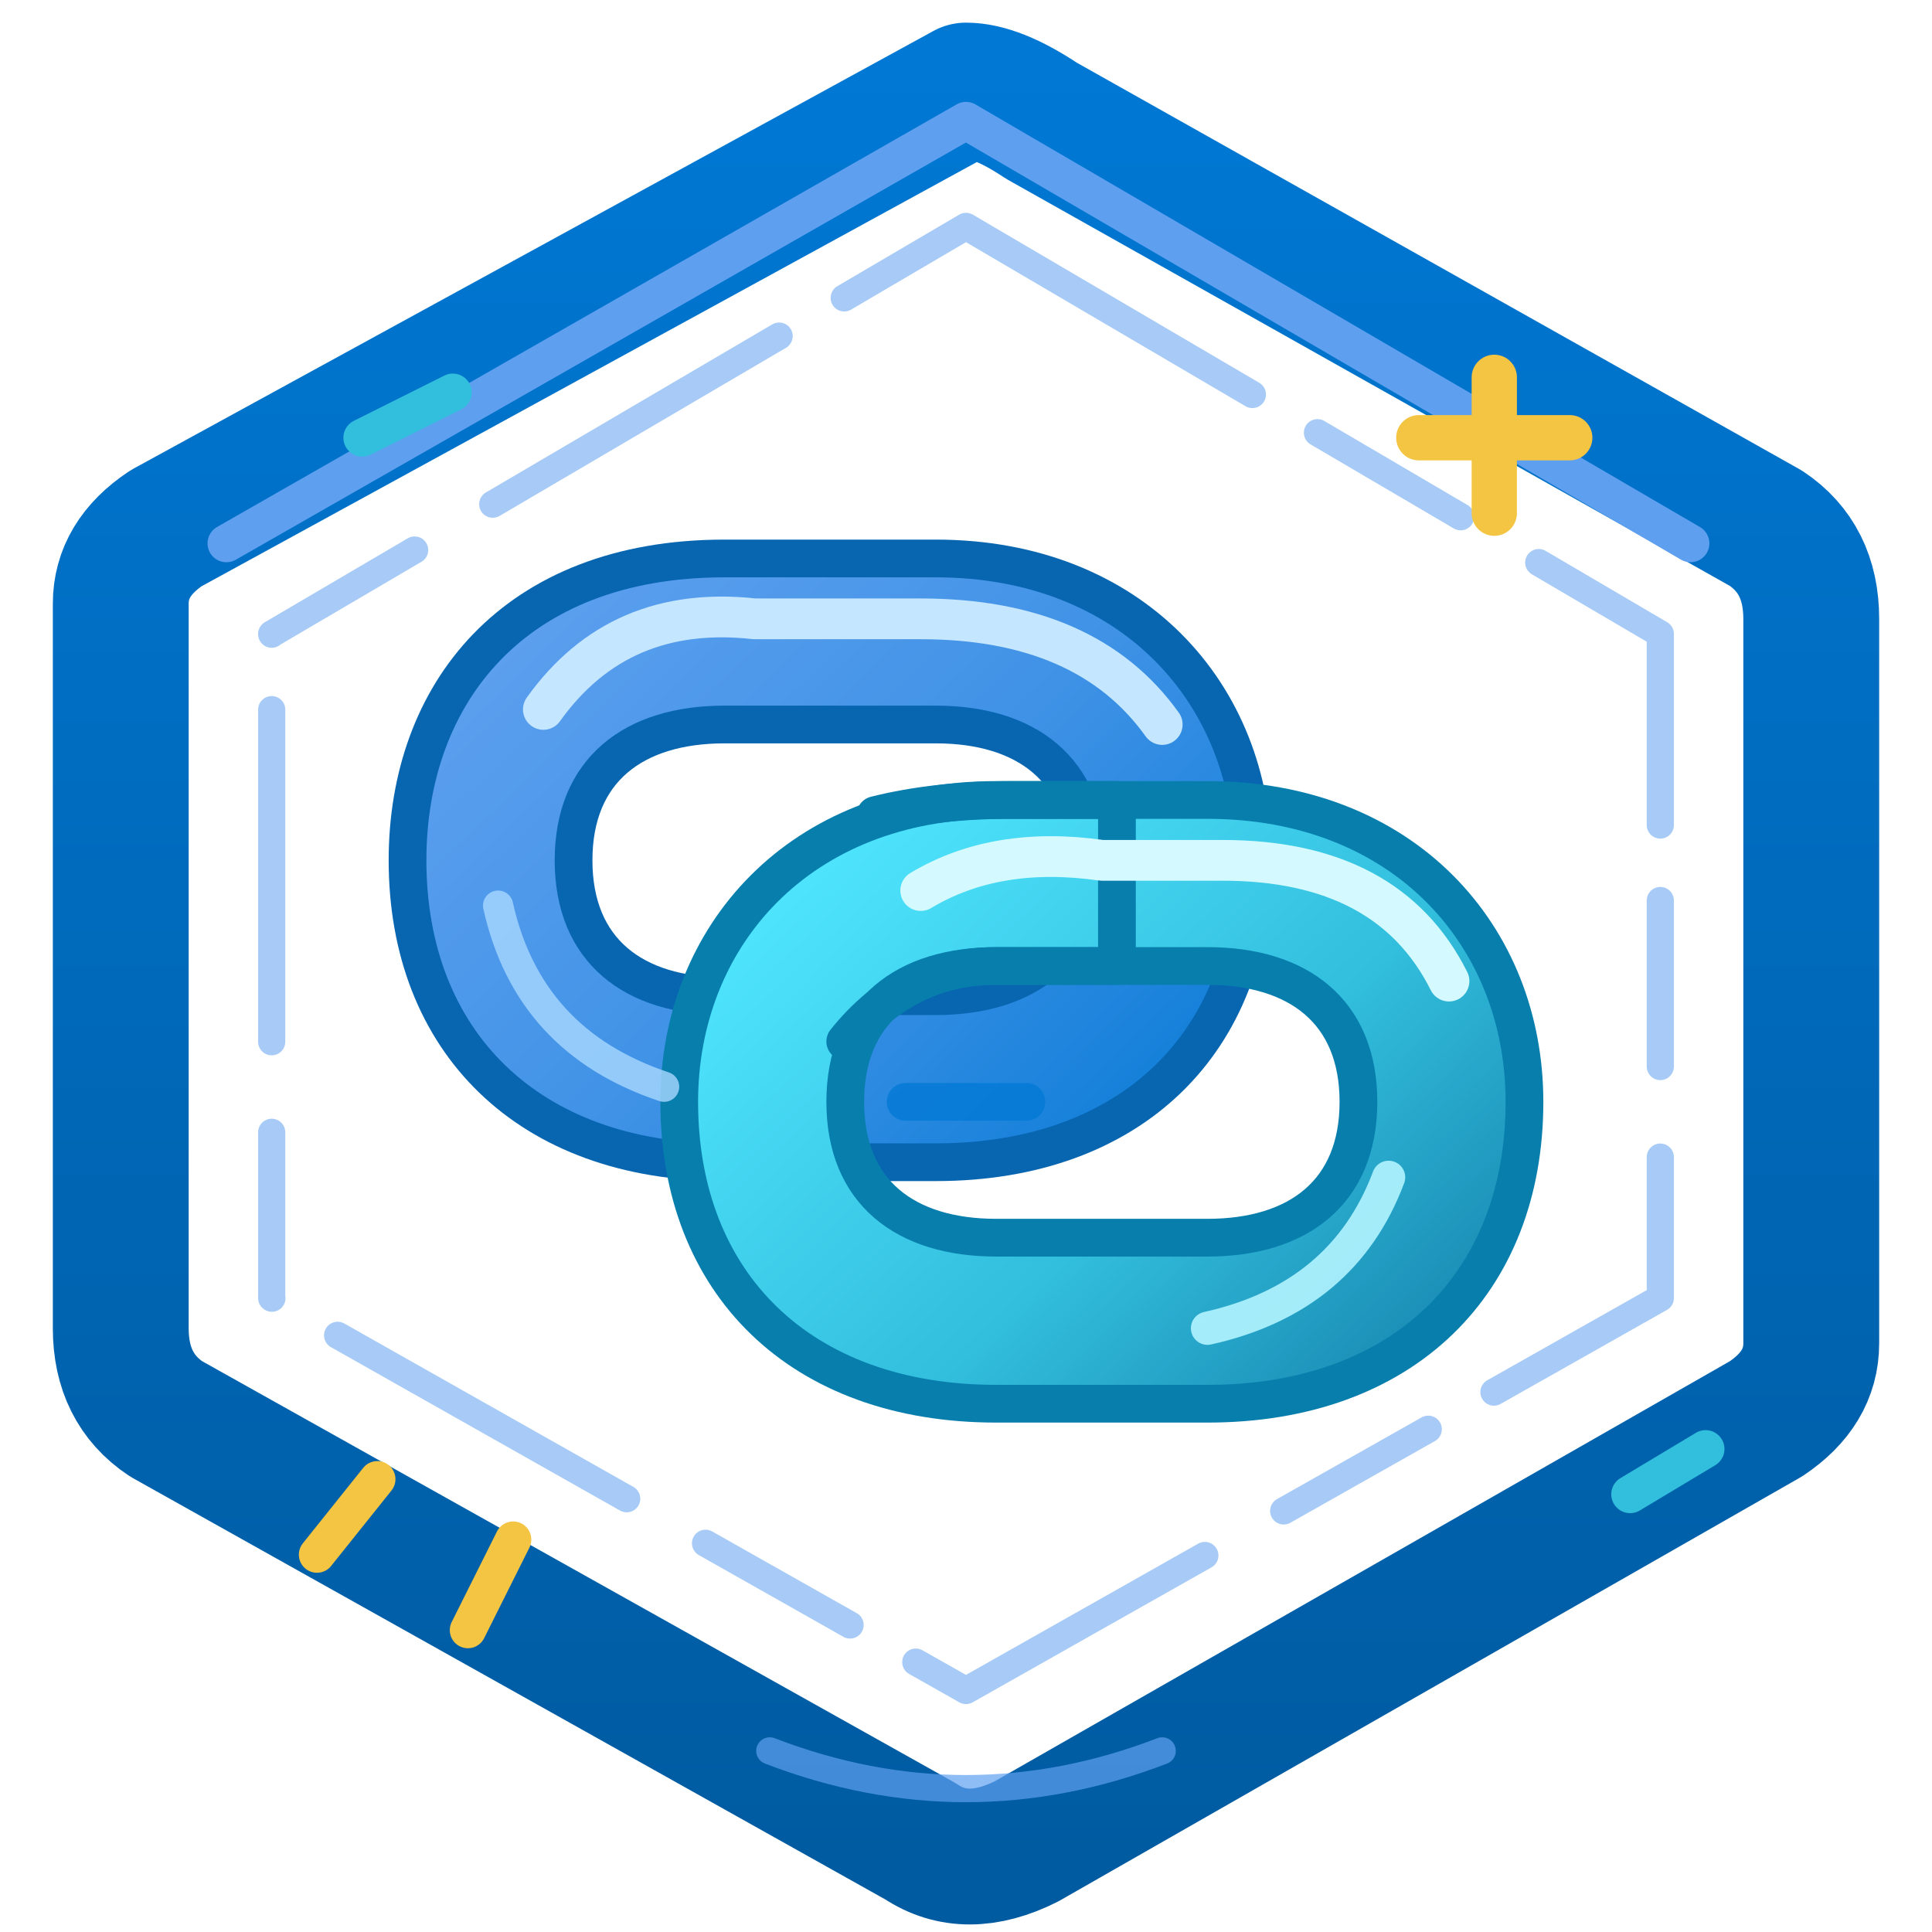
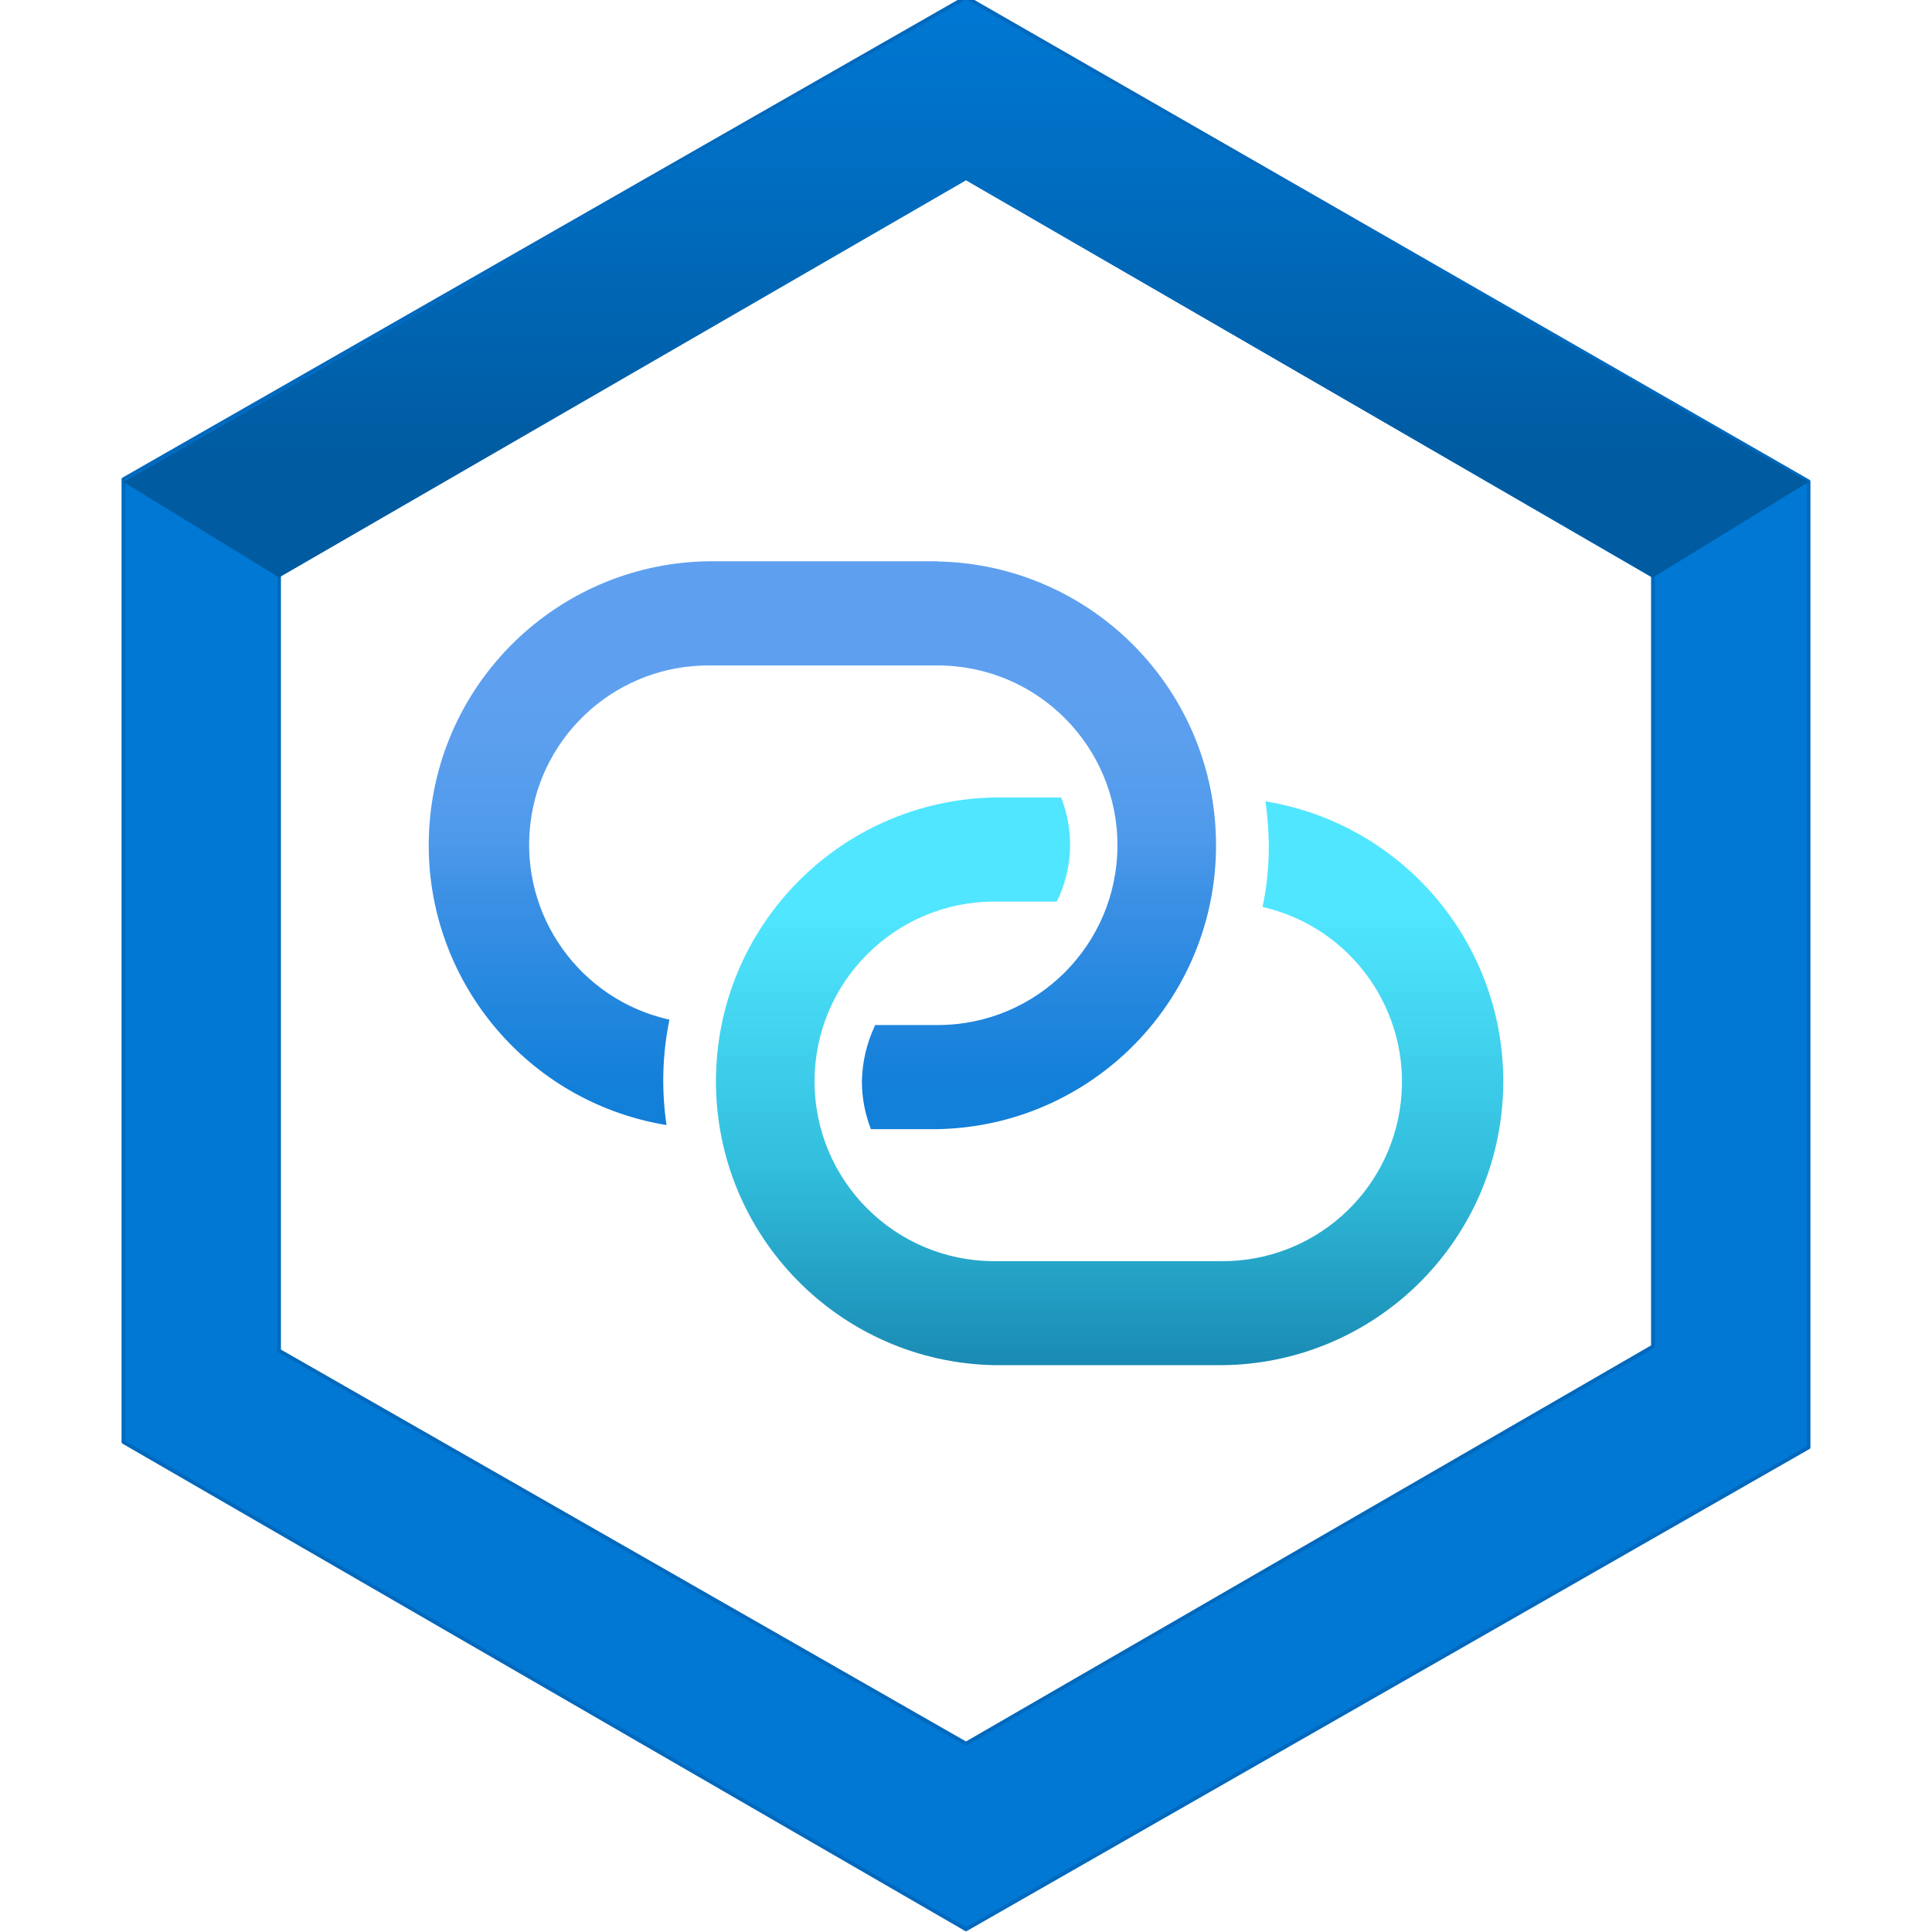
- <svg xmlns="http://www.w3.org/2000/svg" width="128" height="128" viewBox="0 0 128 128" fill="none" stroke-linecap="round" stroke-linejoin="round">
+ <svg xmlns="http://www.w3.org/2000/svg" id="ad094621-3a1a-48a5-aaf9-2376221c6085" width="128" height="128" viewBox="0 0 128 128">
  <defs>
-     <linearGradient id="frameBlue" x1="64" y1="5" x2="64" y2="123" gradientUnits="userSpaceOnUse">
-       <stop stop-color="#0078D4" />
-       <stop offset="1" stop-color="#005BA1" />
+     <linearGradient id="ea0182c4-a05a-47e0-8d38-dceaa08cffc1" x1="7.688" y1="-26.771" x2="7.688" y2="-21.482" gradientTransform="translate(0 32)" gradientUnits="userSpaceOnUse">
+       <stop offset="0.23" stop-color="#5ea0ef" />
+       <stop offset="0.32" stop-color="#5b9fee" />
+       <stop offset="0.48" stop-color="#509aeb" />
+       <stop offset="0.57" stop-color="#3f92e6" />
+       <stop offset="0.75" stop-color="#2688df" />
+       <stop offset="0.93" stop-color="#127fd9" />
    </linearGradient>
-     <linearGradient id="linkBlue" x1="35" y1="38" x2="73" y2="77" gradientUnits="userSpaceOnUse">
-       <stop stop-color="#5EA0EF" />
-       <stop offset=".55" stop-color="#3F92E6" />
-       <stop offset="1" stop-color="#127FD9" />
+     <linearGradient id="b2374fe1-82b4-4770-97f1-de978b276dd6" x1="10.312" y1="-24.568" x2="10.312" y2="-19.279" gradientTransform="translate(0 32)" gradientUnits="userSpaceOnUse">
+       <stop offset="0.2" stop-color="#50e6ff" />
+       <stop offset="0.65" stop-color="#32bedd" />
+       <stop offset="1" stop-color="#198ab3" />
    </linearGradient>
-     <linearGradient id="linkCyan" x1="57" y1="52" x2="94" y2="91" gradientUnits="userSpaceOnUse">
-       <stop stop-color="#50E6FF" />
-       <stop offset=".6" stop-color="#32BEDD" />
-       <stop offset="1" stop-color="#198AB3" />
+     <linearGradient id="f85376f9-8ccb-4ef0-ab3e-33ae7fcb4e4a" x1="9" y1="5.38" x2="9" gradientUnits="userSpaceOnUse">
+       <stop offset="0.199" stop-color="#005ba1" />
+       <stop offset="1" stop-color="#0078d4" />
    </linearGradient>
  </defs>
-   <path d="M64 6            Q66 6 69 8            L117 35            Q120 37 120 41            L120 89            Q120 92 117 94            L68 122            Q64 124 61 122            L11 94            Q8 92 8 88            L8 40            Q8 37 11 35 Z" stroke="url(#frameBlue)" stroke-width="9" />
-   <path d="M64 15            L110 42            L110 86            L64 112            L18 86            L18 42 Z" stroke="#5EA0EF" stroke-width="1.8" stroke-dasharray="22 5 11 6" opacity=".55" />
-   <path d="M15 36 L64 8 L112 36" stroke="#5EA0EF" stroke-width="2.5" />
-   <path d="M62 37            L48 37            C34 37 27 46 27 57            C27 69 35 77 48 77            L62 77            C75 77 83 69 83 57            C83 46 75 37 62 37 Z            M62 48            C68 48 72 51 72 57            C72 63 68 66 62 66            L48 66            C42 66 38 63 38 57            C38 51 42 48 48 48 Z" fill="url(#linkBlue)" fill-rule="evenodd" stroke="#0866B1" stroke-width="2.5" />
-   <path d="M36 47            Q41 40 50 41            L61 41            Q72 41 77 48" stroke="#C5E6FF" stroke-width="2.7" />
-   <path d="M80 53            L66 53            C53 53 45 62 45 73            C45 85 53 93 66 93            L80 93            C93 93 101 85 101 73            C101 62 93 53 80 53 Z            M80 64            C86 64 90 67 90 73            C90 79 86 82 80 82            L66 82            C60 82 56 79 56 73            C56 67 60 64 66 64 Z" fill="url(#linkCyan)" fill-rule="evenodd" stroke="#087EAD" stroke-width="2.5" />
-   <path d="M58 54            Q62 53 67 53            L74 53            L74 64            L66 64            Q60 64 56 69" fill="none" stroke="#087EAD" stroke-width="2.5" />
-   <path d="M61 59            Q66 56 73 57            L81 57            Q92 57 96 65" stroke="#D4FAFF" stroke-width="2.7" />
-   <path d="M33 60 Q35 69 44 72" stroke="#A8D8FF" stroke-width="2" opacity=".8" />
-   <path d="M92 78 Q89 86 80 88" stroke="#B3F4FF" stroke-width="2.2" opacity=".9" />
-   <path d="M60 73 L68 73" stroke="#0078D4" stroke-width="2.5" opacity=".75" />
-   <path d="M99 25 L99 34            M94 29 L104 29" stroke="#F4C542" stroke-width="3" />
-   <path d="M25 98 L21 103            M34 102 L31 108" stroke="#F4C542" stroke-width="2.4" />
-   <path d="M24 29 L30 26            M108 99 L113 96" stroke="#32BEDD" stroke-width="2.5" />
-   <path d="M51 116 Q64 121 77 116" stroke="#5EA0EF" stroke-width="1.8" opacity=".7" />
+   <g transform="scale(7.111111)">
+     <g>
+       <g>
+         <g>
+           <path d="M8.736,5.229H6.62a2.644,2.644,0,0,0-.41,5.253A2.824,2.824,0,0,1,6.237,9.5,1.67,1.67,0,0,1,6.62,6.2H8.736a1.675,1.675,0,0,1,0,3.35H8.154a1.275,1.275,0,0,0-.124.529,1.234,1.234,0,0,0,.084.441h.622a2.645,2.645,0,0,0,0-5.289Z" fill="url(#ea0182c4-a05a-47e0-8d38-dceaa08cffc1)" />
+           <path d="M11.79,7.468a3.042,3.042,0,0,1,.031.405,2.722,2.722,0,0,1-.058.577,1.671,1.671,0,0,1-.383,3.3H9.264a1.675,1.675,0,0,1,0-3.35h.582a1.195,1.195,0,0,0,.04-.97H9.264a2.645,2.645,0,0,0,0,5.289H11.38a2.644,2.644,0,0,0,.41-5.253Z" fill="url(#b2374fe1-82b4-4770-97f1-de978b276dd6)" />
+         </g>
+         <path d="M9-.025,1.15,4.465v8.97L9,17.975l7.85-4.49v-9Zm6.4,12.57L9,16.245,2.6,12.584V5.355L9,1.655l6.4,3.71Z" fill="#0078d4" stroke="#0069bd" stroke-width=".035" stroke-linejoin="round" />
+       </g>
+       <polygon points="9 0 9 0 1.15 4.49 2.6 5.38 9 1.68 9 1.68 15.4 5.38 16.85 4.49 9 0" fill="url(#f85376f9-8ccb-4ef0-ab3e-33ae7fcb4e4a)" />
+     </g>
+   </g>
</svg>
